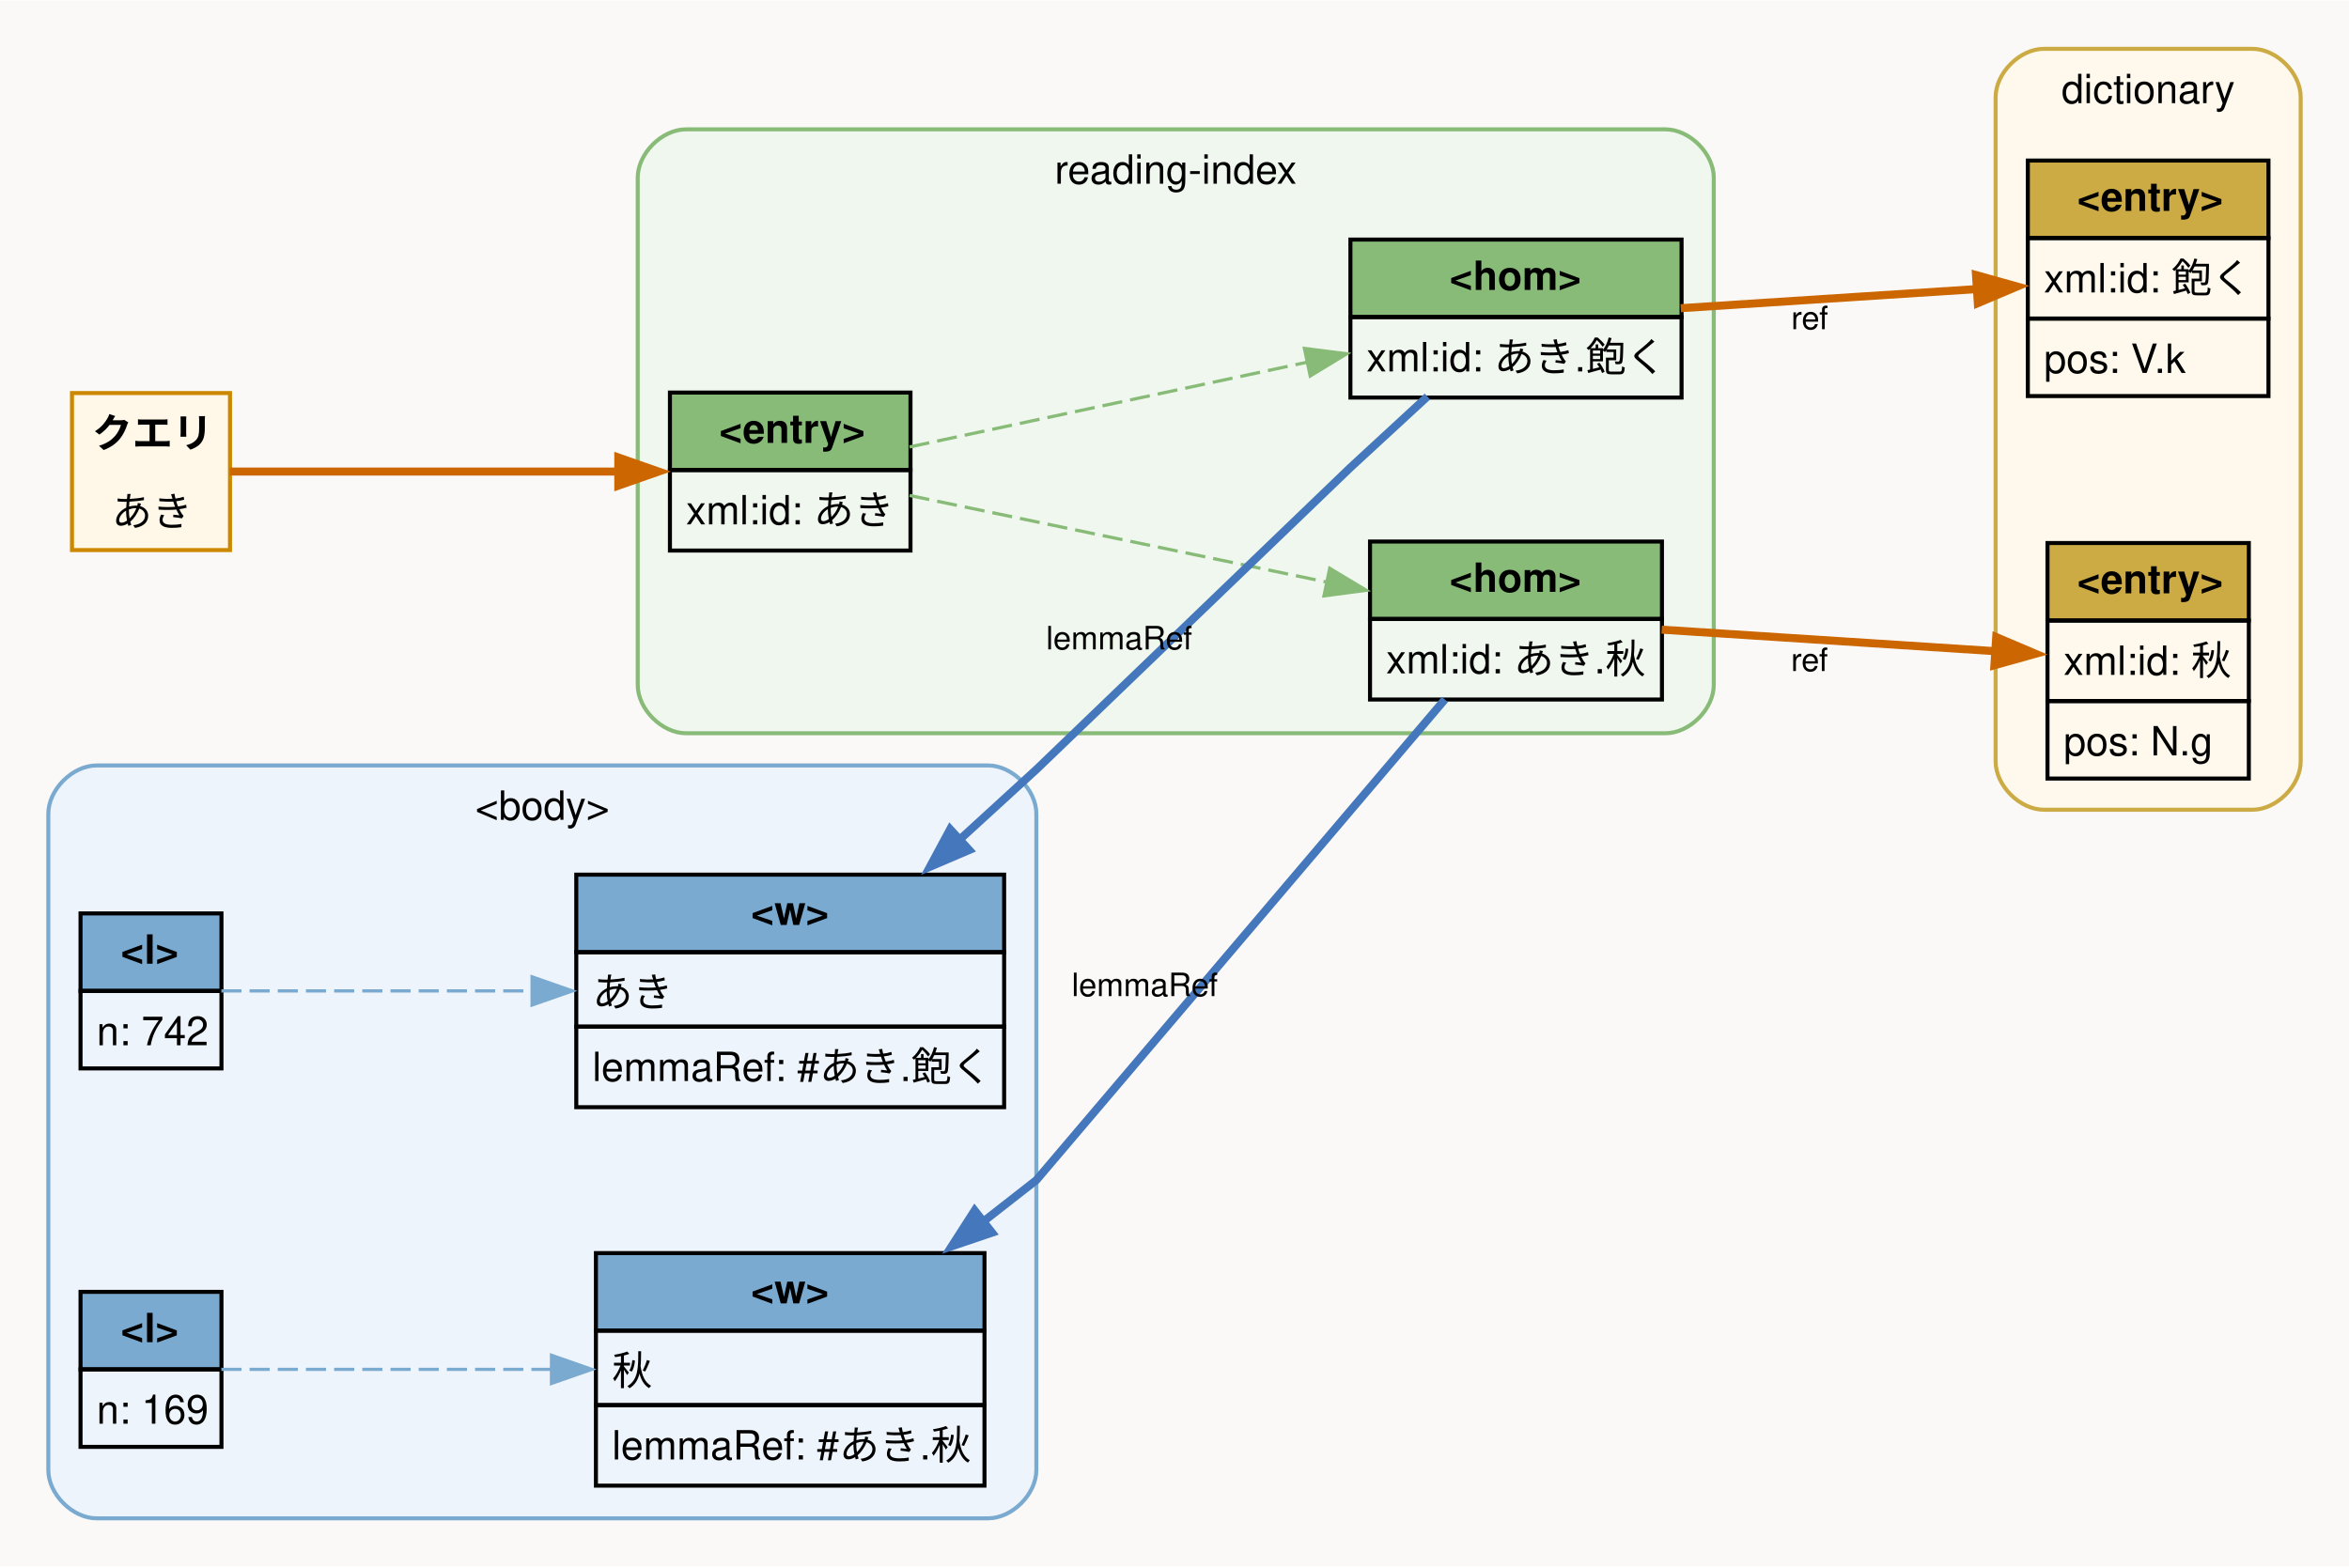
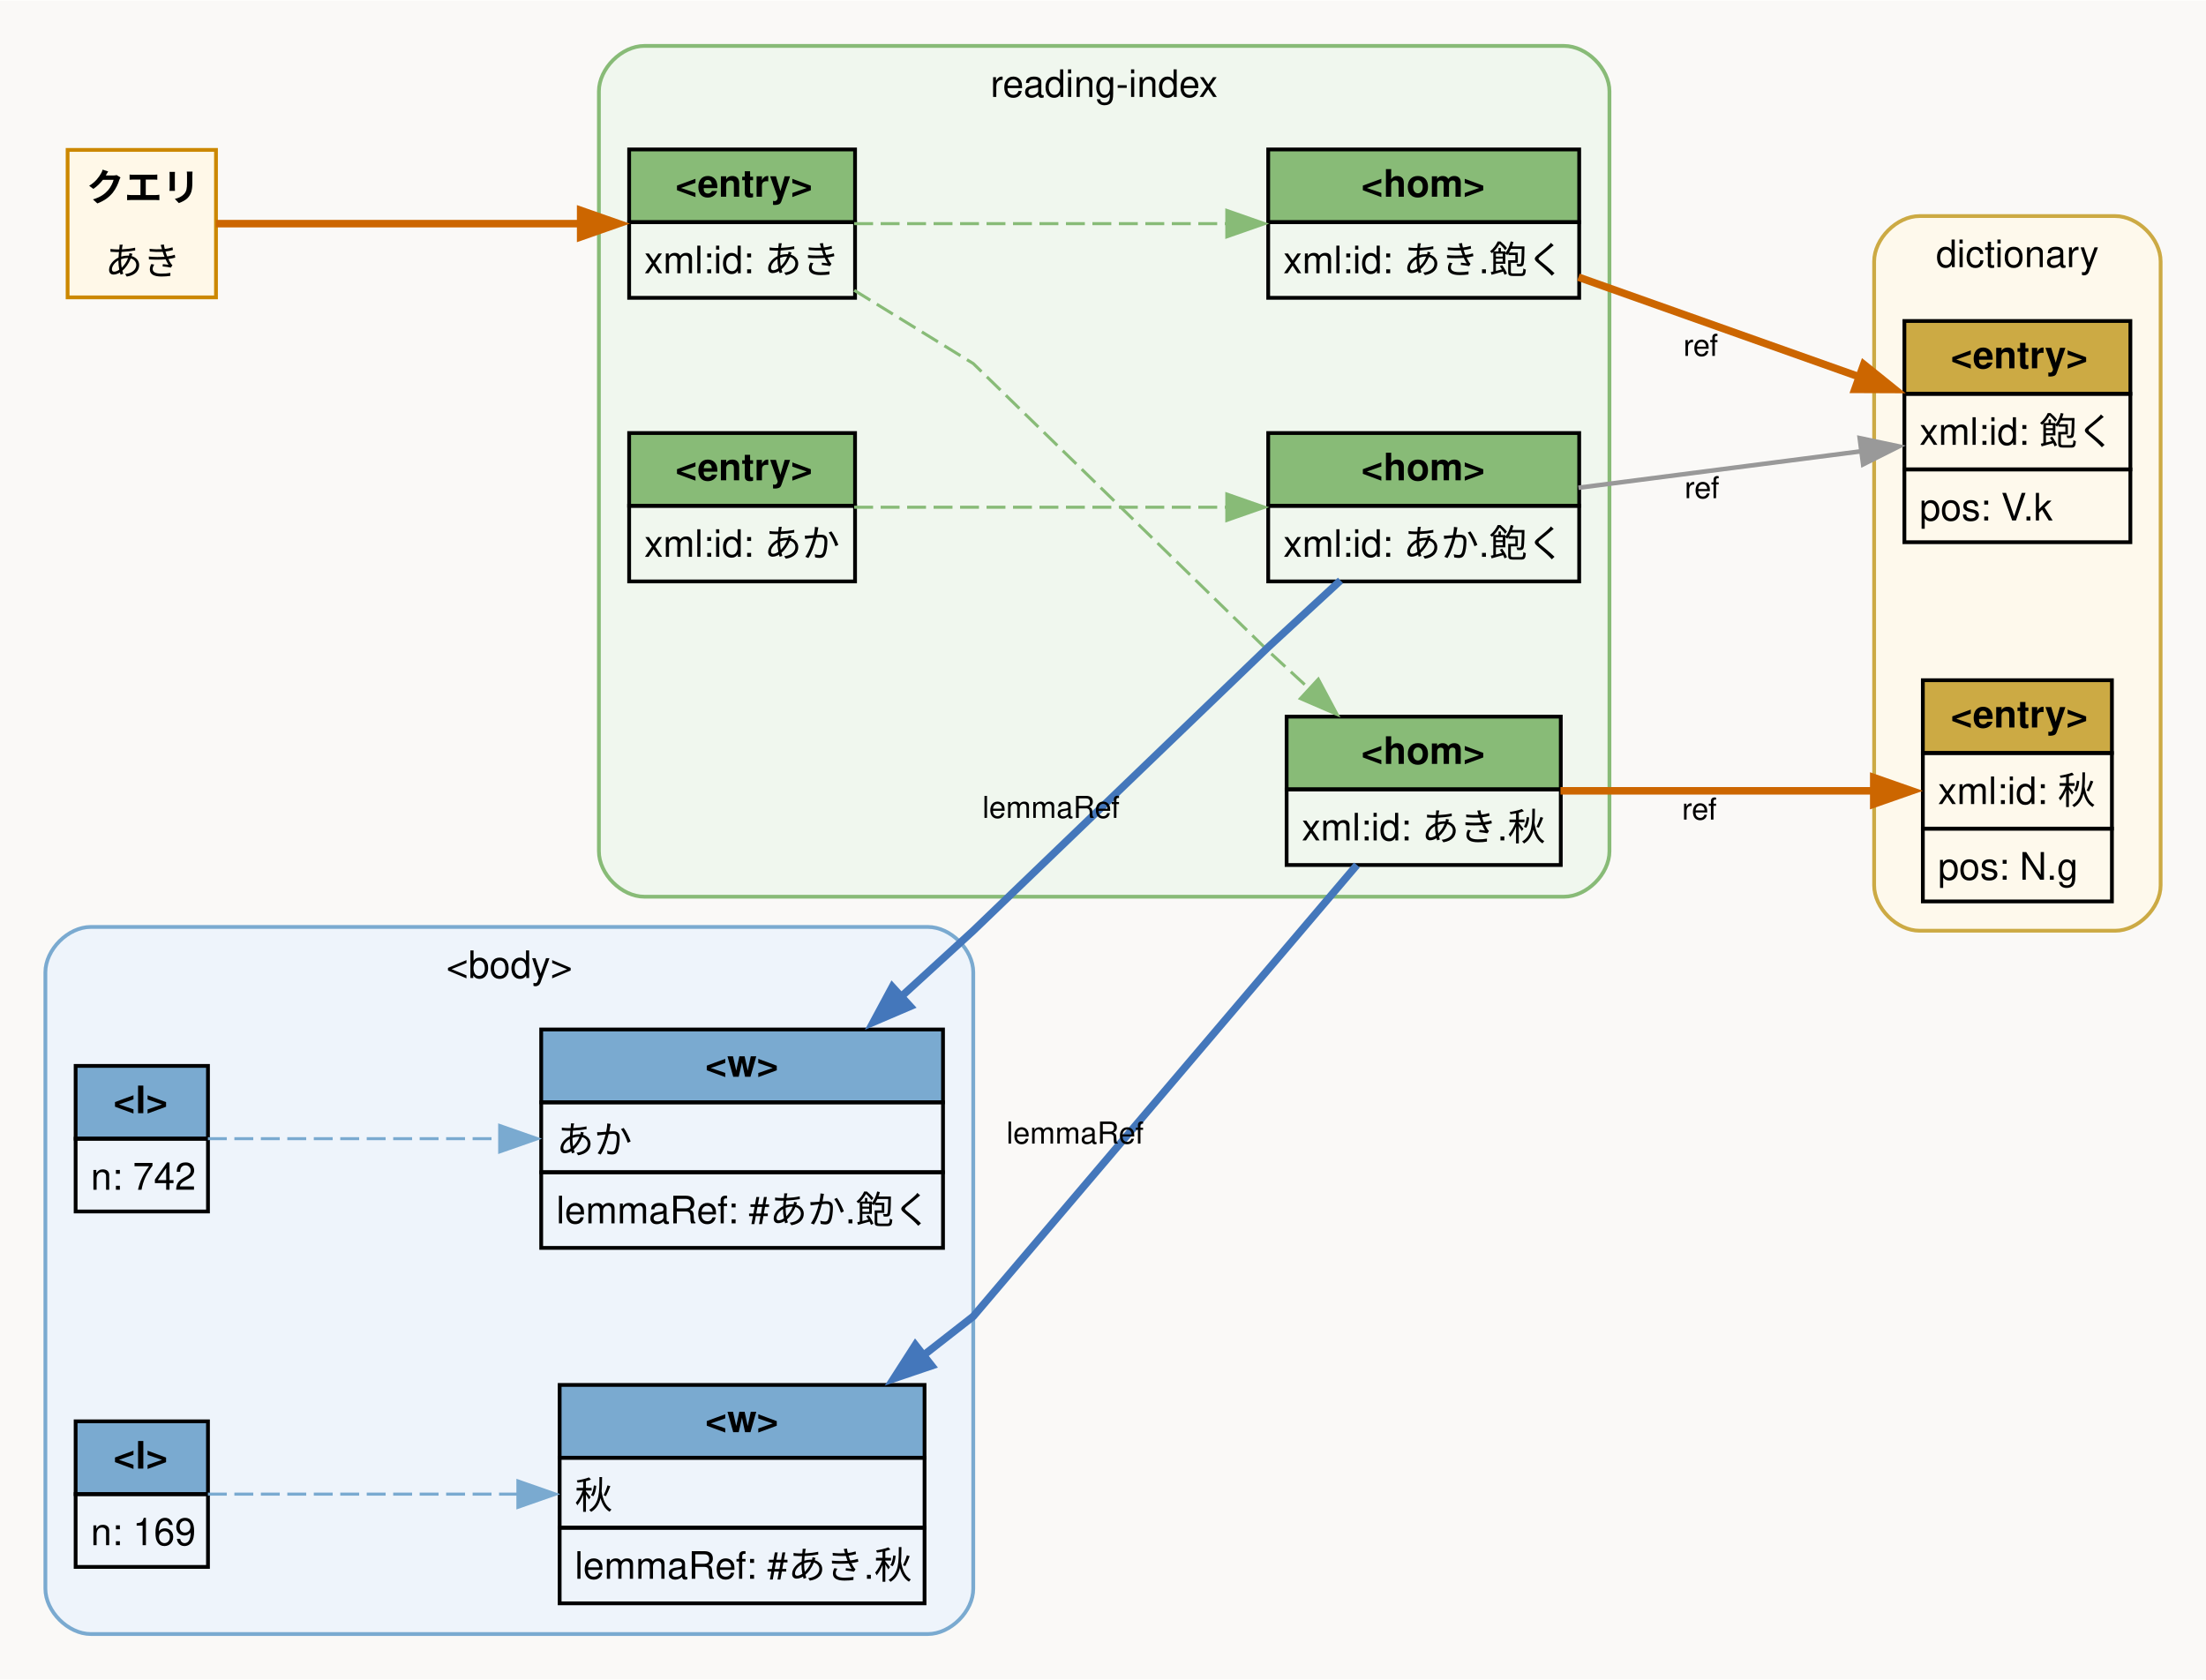
- <svg xmlns="http://www.w3.org/2000/svg" width="583pt" height="389pt" viewBox="0.00 0.00 583.38 389.00">
-   <g id="graph0" class="graph" transform="scale(1 1) rotate(0) translate(4 385)">
-     <polygon fill="#faf9f7" stroke="none" points="-4,4 -4,-385 579.38,-385 579.38,4 -4,4" />
+ <svg xmlns="http://www.w3.org/2000/svg" width="583pt" height="444pt" viewBox="0.00 0.00 583.38 444.00">
+   <g id="graph0" class="graph" transform="scale(1 1) rotate(0) translate(4 440)">
+     <polygon fill="#faf9f7" stroke="none" points="-4,4 -4,-440 579.38,-440 579.38,4 -4,4" />
    <g id="clust1" class="cluster">
-       <path fill="#f0f7ee" stroke="#88bb77" d="M166.38,-203C166.38,-203 409.62,-203 409.62,-203 415.62,-203 421.62,-209 421.62,-215 421.62,-215 421.62,-341 421.62,-341 421.62,-347 415.62,-353 409.62,-353 409.62,-353 166.38,-353 166.38,-353 160.38,-353 154.38,-347 154.38,-341 154.38,-341 154.38,-215 154.38,-215 154.38,-209 160.38,-203 166.38,-203" />
-       <text text-anchor="middle" x="288" y="-339.5" font-family="Helvetica,sans-Serif" font-size="10.00">reading-index</text>
+       <path fill="#f0f7ee" stroke="#88bb77" d="M166.38,-203C166.38,-203 409.62,-203 409.62,-203 415.62,-203 421.62,-209 421.62,-215 421.62,-215 421.62,-416 421.62,-416 421.62,-422 415.62,-428 409.62,-428 409.62,-428 166.38,-428 166.38,-428 160.38,-428 154.38,-422 154.38,-416 154.38,-416 154.38,-215 154.38,-215 154.38,-209 160.38,-203 166.38,-203" />
+       <text text-anchor="middle" x="288" y="-414.5" font-family="Helvetica,sans-Serif" font-size="10.00">reading-index</text>
    </g>
    <g id="clust2" class="cluster">
-       <path fill="#fef9ec" stroke="#ccaa44" d="M503.62,-184C503.62,-184 555.38,-184 555.38,-184 561.38,-184 567.38,-190 567.38,-196 567.38,-196 567.38,-361 567.38,-361 567.38,-367 561.38,-373 555.38,-373 555.38,-373 503.62,-373 503.62,-373 497.62,-373 491.62,-367 491.62,-361 491.62,-361 491.62,-196 491.62,-196 491.62,-190 497.62,-184 503.62,-184" />
-       <text text-anchor="middle" x="529.5" y="-359.5" font-family="Helvetica,sans-Serif" font-size="10.00">dictionary</text>
+       <path fill="#fef9ec" stroke="#ccaa44" d="M503.62,-194C503.62,-194 555.38,-194 555.38,-194 561.38,-194 567.38,-200 567.38,-206 567.38,-206 567.38,-371 567.38,-371 567.38,-377 561.38,-383 555.38,-383 555.38,-383 503.62,-383 503.62,-383 497.62,-383 491.62,-377 491.62,-371 491.62,-371 491.62,-206 491.62,-206 491.62,-200 497.62,-194 503.62,-194" />
+       <text text-anchor="middle" x="529.5" y="-369.5" font-family="Helvetica,sans-Serif" font-size="10.00">dictionary</text>
    </g>
    <g id="clust3" class="cluster">
      <path fill="#eef4fb" stroke="#7aaad0" d="M20,-8C20,-8 241.38,-8 241.38,-8 247.38,-8 253.38,-14 253.38,-20 253.38,-20 253.38,-183 253.38,-183 253.38,-189 247.38,-195 241.38,-195 241.38,-195 20,-195 20,-195 14,-195 8,-189 8,-183 8,-183 8,-20 8,-20 8,-14 14,-8 20,-8" />
      <text text-anchor="middle" x="130.69" y="-181.5" font-family="Helvetica,sans-Serif" font-size="10.00">&lt;body&gt;</text>
    </g>
    <g id="node1" class="node">
-       <polygon fill="#fff8e8" stroke="none" points="13.88,-248.5 13.88,-287.5 53.12,-287.5 53.12,-248.5 13.88,-248.5" />
-       <text text-anchor="start" x="18.88" y="-274" font-family="Helvetica,sans-Serif" font-weight="bold" font-size="10.00">クエリ</text>
-       <text text-anchor="start" x="23.75" y="-254.5" font-family="Helvetica,sans-Serif" font-size="10.00">あき</text>
-       <polygon fill="none" stroke="#cc8800" points="13.88,-248.5 13.88,-287.5 53.12,-287.5 53.12,-248.5 13.88,-248.5" />
+       <polygon fill="#fff8e8" stroke="none" points="13.88,-361.5 13.88,-400.5 53.12,-400.5 53.12,-361.5 13.88,-361.5" />
+       <text text-anchor="start" x="18.88" y="-387" font-family="Helvetica,sans-Serif" font-weight="bold" font-size="10.00">クエリ</text>
+       <text text-anchor="start" x="23.75" y="-367.5" font-family="Helvetica,sans-Serif" font-size="10.00">あき</text>
+       <polygon fill="none" stroke="#cc8800" points="13.88,-361.5 13.88,-400.5 53.12,-400.5 53.12,-361.5 13.88,-361.5" />
    </g>
    <g id="node2" class="node">
-       <polygon fill="#88bb77" stroke="none" points="162.38,-268.38 162.38,-287.62 222.12,-287.62 222.12,-268.38 162.38,-268.38" />
-       <polygon fill="none" stroke="black" points="162.38,-268.38 162.38,-287.62 222.12,-287.62 222.12,-268.38 162.38,-268.38" />
-       <text text-anchor="start" x="174.62" y="-275.12" font-family="Helvetica,sans-Serif" font-weight="bold" font-size="10.00">&lt;entry&gt;</text>
-       <polygon fill="none" stroke="black" points="162.38,-248.38 162.38,-268.38 222.12,-268.38 222.12,-248.38 162.38,-248.38" />
-       <text text-anchor="start" x="166.38" y="-254.88" font-family="Helvetica,sans-Serif" font-size="10.00">xml:id: あき</text>
+       <polygon fill="#88bb77" stroke="none" points="162.38,-381.38 162.38,-400.62 222.12,-400.62 222.12,-381.38 162.38,-381.38" />
+       <polygon fill="none" stroke="black" points="162.38,-381.38 162.38,-400.62 222.12,-400.62 222.12,-381.38 162.38,-381.38" />
+       <text text-anchor="start" x="174.62" y="-388.12" font-family="Helvetica,sans-Serif" font-weight="bold" font-size="10.00">&lt;entry&gt;</text>
+       <polygon fill="none" stroke="black" points="162.38,-361.38 162.38,-381.38 222.12,-381.38 222.12,-361.38 162.38,-361.38" />
+       <text text-anchor="start" x="166.38" y="-367.88" font-family="Helvetica,sans-Serif" font-size="10.00">xml:id: あき</text>
    </g>
-     <g id="edge5" class="edge">
-       <path fill="none" stroke="#cc6600" stroke-width="2" d="M53.1,-268C76.8,-268 118.45,-268 149.85,-268" />
-       <polygon fill="#cc6600" stroke="#cc6600" stroke-width="2" points="149.56,-271.5 159.56,-268 149.56,-264.5 149.56,-271.5" />
+     <g id="edge6" class="edge">
+       <path fill="none" stroke="#cc6600" stroke-width="2" d="M53.1,-381C76.8,-381 118.45,-381 149.85,-381" />
+       <polygon fill="#cc6600" stroke="#cc6600" stroke-width="2" points="149.56,-384.5 159.56,-381 149.56,-377.5 149.56,-384.5" />
    </g>
    <g id="node3" class="node">
      <polygon fill="#88bb77" stroke="none" points="336.25,-231.38 336.25,-250.62 408.75,-250.62 408.75,-231.38 336.25,-231.38" />
      <polygon fill="none" stroke="black" points="336.25,-231.38 336.25,-250.62 408.75,-250.62 408.75,-231.38 336.25,-231.38" />
      <text text-anchor="start" x="356" y="-238.12" font-family="Helvetica,sans-Serif" font-weight="bold" font-size="10.00">&lt;hom&gt;</text>
      <polygon fill="none" stroke="black" points="336.25,-211.38 336.25,-231.38 408.75,-231.38 408.75,-211.38 336.25,-211.38" />
      <text text-anchor="start" x="340.25" y="-217.88" font-family="Helvetica,sans-Serif" font-size="10.00">xml:id: あき.秋</text>
    </g>
    <g id="edge1" class="edge">
-       <path fill="none" stroke="#88bb77" stroke-width="0.8" stroke-dasharray="5,2" d="M221.89,-262.06C249.92,-256.24 293.06,-247.28 325.82,-240.48" />
-       <polygon fill="#88bb77" stroke="#88bb77" stroke-width="0.8" points="326.24,-243.97 335.32,-238.51 324.81,-237.12 326.24,-243.97" />
+       <path fill="none" stroke="#88bb77" stroke-width="0.8" stroke-dasharray="5,2" d="M221.9,-363.37C237.39,-353.84 253.38,-344 253.38,-344 253.38,-344 331.38,-268 331.38,-268 331.38,-268 336.24,-263.52 342.58,-257.67" />
+       <polygon fill="#88bb77" stroke="#88bb77" stroke-width="0.8" points="344.63,-260.54 349.61,-251.19 339.88,-255.39 344.63,-260.54" />
    </g>
    <g id="node4" class="node">
+       <polygon fill="#88bb77" stroke="none" points="331.38,-381.38 331.38,-400.62 413.62,-400.62 413.62,-381.38 331.38,-381.38" />
+       <polygon fill="none" stroke="black" points="331.38,-381.38 331.38,-400.62 413.62,-400.62 413.62,-381.38 331.38,-381.38" />
+       <text text-anchor="start" x="356" y="-388.12" font-family="Helvetica,sans-Serif" font-weight="bold" font-size="10.00">&lt;hom&gt;</text>
+       <polygon fill="none" stroke="black" points="331.38,-361.38 331.38,-381.38 413.62,-381.38 413.62,-361.38 331.38,-361.38" />
+       <text text-anchor="start" x="335.38" y="-367.88" font-family="Helvetica,sans-Serif" font-size="10.00">xml:id: あき.飽く</text>
+     </g>
+     <g id="edge2" class="edge">
+       <path fill="none" stroke="#88bb77" stroke-width="0.8" stroke-dasharray="5,2" d="M221.89,-381C248.47,-381 288.66,-381 320.69,-381" />
+       <polygon fill="#88bb77" stroke="#88bb77" stroke-width="0.8" points="320.43,-384.5 330.43,-381 320.43,-377.5 320.43,-384.5" />
+     </g>
+     <g id="node7" class="node">
+       <polygon fill="#ccaa44" stroke="none" points="504.5,-241 504.5,-260.25 554.5,-260.25 554.5,-241 504.5,-241" />
+       <polygon fill="none" stroke="black" points="504.5,-241 504.5,-260.25 554.5,-260.25 554.5,-241 504.5,-241" />
+       <text text-anchor="start" x="511.88" y="-247.75" font-family="Helvetica,sans-Serif" font-weight="bold" font-size="10.00">&lt;entry&gt;</text>
+       <polygon fill="none" stroke="black" points="504.5,-221 504.5,-241 554.5,-241 554.5,-221 504.5,-221" />
+       <text text-anchor="start" x="508.5" y="-227.5" font-family="Helvetica,sans-Serif" font-size="10.00">xml:id: 秋</text>
+       <polygon fill="none" stroke="black" points="504.5,-201.75 504.5,-221 554.5,-221 554.5,-201.75 504.5,-201.75" />
+       <text text-anchor="start" x="508.5" y="-207.5" font-family="Helvetica,sans-Serif" font-size="10.00">pos: N.g</text>
+     </g>
+     <g id="edge7" class="edge">
+       <path fill="none" stroke="#cc6600" stroke-width="2" d="M408.67,-231C433.51,-231 466.7,-231 491.86,-231" />
+       <polygon fill="#cc6600" stroke="#cc6600" stroke-width="2" points="491.52,-234.5 501.52,-231 491.52,-227.5 491.52,-234.5" />
+       <text text-anchor="middle" x="445.39" y="-223.4" font-family="Helvetica,sans-Serif" font-size="8.00">ref</text>
+     </g>
+     <g id="node8" class="node">
+       <polygon fill="#ccaa44" stroke="none" points="499.62,-336 499.62,-355.25 559.38,-355.25 559.38,-336 499.62,-336" />
+       <polygon fill="none" stroke="black" points="499.62,-336 499.62,-355.25 559.38,-355.25 559.38,-336 499.62,-336" />
+       <text text-anchor="start" x="511.88" y="-342.75" font-family="Helvetica,sans-Serif" font-weight="bold" font-size="10.00">&lt;entry&gt;</text>
+       <polygon fill="none" stroke="black" points="499.62,-316 499.62,-336 559.38,-336 559.38,-316 499.62,-316" />
+       <text text-anchor="start" x="503.62" y="-322.5" font-family="Helvetica,sans-Serif" font-size="10.00">xml:id: 飽く</text>
+       <polygon fill="none" stroke="black" points="499.62,-296.75 499.62,-316 559.38,-316 559.38,-296.75 499.62,-296.75" />
+       <text text-anchor="start" x="503.62" y="-302.5" font-family="Helvetica,sans-Serif" font-size="10.00">pos: V.k</text>
+     </g>
+     <g id="edge8" class="edge">
+       <path fill="none" stroke="#cc6600" stroke-width="2" d="M413.42,-366.84C436.27,-358.73 464.88,-348.57 487.86,-340.42" />
+       <polygon fill="#cc6600" stroke="#cc6600" stroke-width="2" points="488.87,-343.78 497.12,-337.14 486.52,-337.18 488.87,-343.78" />
+       <text text-anchor="middle" x="445.76" y="-346.03" font-family="Helvetica,sans-Serif" font-size="8.00">ref</text>
+     </g>
+     <g id="node5" class="node">
+       <polygon fill="#88bb77" stroke="none" points="162.38,-306.38 162.38,-325.62 222.12,-325.62 222.12,-306.38 162.38,-306.38" />
+       <polygon fill="none" stroke="black" points="162.38,-306.38 162.38,-325.62 222.12,-325.62 222.12,-306.38 162.38,-306.38" />
+       <text text-anchor="start" x="174.62" y="-313.12" font-family="Helvetica,sans-Serif" font-weight="bold" font-size="10.00">&lt;entry&gt;</text>
+       <polygon fill="none" stroke="black" points="162.38,-286.38 162.38,-306.38 222.12,-306.38 222.12,-286.38 162.38,-286.38" />
+       <text text-anchor="start" x="166.38" y="-292.88" font-family="Helvetica,sans-Serif" font-size="10.00">xml:id: あか</text>
+     </g>
+     <g id="node6" class="node">
      <polygon fill="#88bb77" stroke="none" points="331.38,-306.38 331.38,-325.62 413.62,-325.62 413.62,-306.38 331.38,-306.38" />
      <polygon fill="none" stroke="black" points="331.38,-306.38 331.38,-325.62 413.62,-325.62 413.62,-306.38 331.38,-306.38" />
      <text text-anchor="start" x="356" y="-313.12" font-family="Helvetica,sans-Serif" font-weight="bold" font-size="10.00">&lt;hom&gt;</text>
      <polygon fill="none" stroke="black" points="331.38,-286.38 331.38,-306.38 413.62,-306.38 413.62,-286.38 331.38,-286.38" />
-       <text text-anchor="start" x="335.38" y="-292.88" font-family="Helvetica,sans-Serif" font-size="10.00">xml:id: あき.飽く</text>
+       <text text-anchor="start" x="335.38" y="-292.88" font-family="Helvetica,sans-Serif" font-size="10.00">xml:id: あか.飽く</text>
    </g>
-     <g id="edge2" class="edge">
-       <path fill="none" stroke="#88bb77" stroke-width="0.8" stroke-dasharray="5,2" d="M221.89,-274.11C248.47,-279.77 288.66,-288.34 320.69,-295.17" />
-       <polygon fill="#88bb77" stroke="#88bb77" stroke-width="0.8" points="319.95,-298.59 330.46,-297.25 321.4,-291.74 319.95,-298.59" />
+     <g id="edge3" class="edge">
+       <path fill="none" stroke="#88bb77" stroke-width="0.8" stroke-dasharray="5,2" d="M221.89,-306C248.47,-306 288.66,-306 320.69,-306" />
+       <polygon fill="#88bb77" stroke="#88bb77" stroke-width="0.8" points="320.43,-309.5 330.43,-306 320.43,-302.5 320.43,-309.5" />
    </g>
-     <g id="node5" class="node">
-       <polygon fill="#ccaa44" stroke="none" points="504.5,-231 504.5,-250.25 554.5,-250.25 554.5,-231 504.5,-231" />
-       <polygon fill="none" stroke="black" points="504.5,-231 504.5,-250.25 554.5,-250.25 554.5,-231 504.5,-231" />
-       <text text-anchor="start" x="511.88" y="-237.75" font-family="Helvetica,sans-Serif" font-weight="bold" font-size="10.00">&lt;entry&gt;</text>
-       <polygon fill="none" stroke="black" points="504.5,-211 504.5,-231 554.5,-231 554.5,-211 504.5,-211" />
-       <text text-anchor="start" x="508.5" y="-217.5" font-family="Helvetica,sans-Serif" font-size="10.00">xml:id: 秋</text>
-       <polygon fill="none" stroke="black" points="504.5,-191.75 504.5,-211 554.5,-211 554.5,-191.75 504.5,-191.75" />
-       <text text-anchor="start" x="508.5" y="-197.5" font-family="Helvetica,sans-Serif" font-size="10.00">pos: N.g</text>
+     <g id="edge9" class="edge">
+       <path fill="none" stroke="#999999" stroke-width="1.2" d="M413.42,-311.15C436.48,-314.13 465.41,-317.86 488.5,-320.84" />
+       <polygon fill="#999999" stroke="#999999" stroke-width="1.2" points="487.8,-324.28 498.17,-322.09 488.7,-317.34 487.8,-324.28" />
+       <text text-anchor="middle" x="446.08" y="-308.39" font-family="Helvetica,sans-Serif" font-size="8.00">ref</text>
    </g>
-     <g id="edge6" class="edge">
-       <path fill="none" stroke="#cc6600" stroke-width="2" d="M408.67,-228.73C433.51,-227.13 466.7,-224.99 491.86,-223.36" />
-       <polygon fill="#cc6600" stroke="#cc6600" stroke-width="2" points="491.77,-226.88 501.53,-222.74 491.32,-219.89 491.77,-226.88" />
-       <text text-anchor="middle" x="445.39" y="-218.45" font-family="Helvetica,sans-Serif" font-size="8.00">ref</text>
-     </g>
-     <g id="node6" class="node">
-       <polygon fill="#ccaa44" stroke="none" points="499.62,-326 499.62,-345.25 559.38,-345.25 559.38,-326 499.62,-326" />
-       <polygon fill="none" stroke="black" points="499.62,-326 499.62,-345.25 559.38,-345.25 559.38,-326 499.62,-326" />
-       <text text-anchor="start" x="511.88" y="-332.75" font-family="Helvetica,sans-Serif" font-weight="bold" font-size="10.00">&lt;entry&gt;</text>
-       <polygon fill="none" stroke="black" points="499.62,-306 499.62,-326 559.38,-326 559.38,-306 499.62,-306" />
-       <text text-anchor="start" x="503.62" y="-312.5" font-family="Helvetica,sans-Serif" font-size="10.00">xml:id: 飽く</text>
-       <polygon fill="none" stroke="black" points="499.62,-286.75 499.62,-306 559.38,-306 559.38,-286.75 499.62,-286.75" />
-       <text text-anchor="start" x="503.62" y="-292.5" font-family="Helvetica,sans-Serif" font-size="10.00">pos: V.k</text>
-     </g>
-     <g id="edge7" class="edge">
-       <path fill="none" stroke="#cc6600" stroke-width="2" d="M413.42,-308.58C436.06,-310.04 464.35,-311.86 487.22,-313.34" />
-       <polygon fill="#cc6600" stroke="#cc6600" stroke-width="2" points="486.75,-316.81 496.95,-313.96 487.2,-309.83 486.75,-316.81" />
-       <text text-anchor="middle" x="445.44" y="-303.36" font-family="Helvetica,sans-Serif" font-size="8.00">ref</text>
-     </g>
-     <g id="node7" class="node">
+     <g id="node9" class="node">
      <polygon fill="#7aaad0" stroke="none" points="16,-45 16,-64.25 51,-64.25 51,-45 16,-45" />
      <polygon fill="none" stroke="black" points="16,-45 16,-64.25 51,-64.25 51,-45 16,-45" />
      <text text-anchor="start" x="26" y="-51.75" font-family="Helvetica,sans-Serif" font-weight="bold" font-size="10.00">&lt;l&gt;</text>
      <polygon fill="none" stroke="black" points="16,-25.75 16,-45 51,-45 51,-25.75 16,-25.75" />
      <text text-anchor="start" x="20" y="-31.5" font-family="Helvetica,sans-Serif" font-size="10.00">n: 169</text>
    </g>
-     <g id="node8" class="node">
+     <g id="node10" class="node">
      <polygon fill="#7aaad0" stroke="none" points="144,-54.62 144,-73.88 240.5,-73.88 240.5,-54.62 144,-54.62" />
      <polygon fill="none" stroke="black" points="144,-54.62 144,-73.88 240.5,-73.88 240.5,-54.62 144,-54.62" />
      <text text-anchor="start" x="182.5" y="-61.38" font-family="Helvetica,sans-Serif" font-weight="bold" font-size="10.00">&lt;w&gt;</text>
      <polygon fill="none" stroke="black" points="144,-36.12 144,-54.62 240.5,-54.62 240.5,-36.12 144,-36.12" />
      <text text-anchor="start" x="148" y="-41.12" font-family="Helvetica,sans-Serif" font-size="10.00">秋</text>
      <polygon fill="none" stroke="black" points="144,-16.12 144,-36.12 240.5,-36.12 240.5,-16.12 144,-16.12" />
      <text text-anchor="start" x="148" y="-22.62" font-family="Helvetica,sans-Serif" font-size="10.00">lemmaRef: #あき.秋</text>
    </g>
-     <g id="edge3" class="edge">
+     <g id="edge4" class="edge">
      <path fill="none" stroke="#7aaad0" stroke-width="0.8" stroke-dasharray="5,2" d="M50.98,-45C70.42,-45 103.83,-45 133.16,-45" />
      <polygon fill="#7aaad0" stroke="#7aaad0" stroke-width="0.8" points="132.96,-48.5 142.96,-45 132.96,-41.5 132.96,-48.5" />
    </g>
-     <g id="edge8" class="edge">
+     <g id="edge10" class="edge">
      <path fill="none" stroke="#4477bb" stroke-width="2" d="M240.18,-81.69C247.87,-87.69 253.38,-92 253.38,-92 253.38,-92 322.26,-173.06 354.83,-211.38" />
      <polygon fill="#4477bb" stroke="#4477bb" stroke-width="2" points="242.38,-78.96 232.34,-75.56 238.06,-84.47 242.38,-78.96" />
      <text text-anchor="middle" x="280.3" y="-137.71" font-family="Helvetica,sans-Serif" font-size="8.00">lemmaRef</text>
    </g>
-     <g id="node9" class="node">
+     <g id="node11" class="node">
      <polygon fill="#7aaad0" stroke="none" points="16,-139 16,-158.25 51,-158.25 51,-139 16,-139" />
      <polygon fill="none" stroke="black" points="16,-139 16,-158.25 51,-158.25 51,-139 16,-139" />
      <text text-anchor="start" x="26" y="-145.75" font-family="Helvetica,sans-Serif" font-weight="bold" font-size="10.00">&lt;l&gt;</text>
      <polygon fill="none" stroke="black" points="16,-119.75 16,-139 51,-139 51,-119.75 16,-119.75" />
      <text text-anchor="start" x="20" y="-125.5" font-family="Helvetica,sans-Serif" font-size="10.00">n: 742</text>
    </g>
-     <g id="node10" class="node">
+     <g id="node12" class="node">
      <polygon fill="#7aaad0" stroke="none" points="139.12,-148.62 139.12,-167.88 245.38,-167.88 245.38,-148.62 139.12,-148.62" />
      <polygon fill="none" stroke="black" points="139.12,-148.62 139.12,-167.88 245.38,-167.88 245.38,-148.62 139.12,-148.62" />
      <text text-anchor="start" x="182.5" y="-155.38" font-family="Helvetica,sans-Serif" font-weight="bold" font-size="10.00">&lt;w&gt;</text>
      <polygon fill="none" stroke="black" points="139.12,-130.12 139.12,-148.62 245.38,-148.62 245.38,-130.12 139.12,-130.12" />
-       <text text-anchor="start" x="143.12" y="-135.12" font-family="Helvetica,sans-Serif" font-size="10.00">あき</text>
+       <text text-anchor="start" x="143.12" y="-135.12" font-family="Helvetica,sans-Serif" font-size="10.00">あか</text>
      <polygon fill="none" stroke="black" points="139.12,-110.12 139.12,-130.12 245.38,-130.12 245.38,-110.12 139.12,-110.12" />
-       <text text-anchor="start" x="143.12" y="-116.62" font-family="Helvetica,sans-Serif" font-size="10.00">lemmaRef: #あき.飽く</text>
+       <text text-anchor="start" x="143.12" y="-116.62" font-family="Helvetica,sans-Serif" font-size="10.00">lemmaRef: #あか.飽く</text>
    </g>
-     <g id="edge4" class="edge">
+     <g id="edge5" class="edge">
      <path fill="none" stroke="#7aaad0" stroke-width="0.8" stroke-dasharray="5,2" d="M50.98,-139C69.37,-139 100.24,-139 128.34,-139" />
      <polygon fill="#7aaad0" stroke="#7aaad0" stroke-width="0.8" points="128.14,-142.5 138.14,-139 128.14,-135.5 128.14,-142.5" />
    </g>
-     <g id="edge9" class="edge">
+     <g id="edge11" class="edge">
      <path fill="none" stroke="#4477bb" stroke-width="2" d="M234.06,-176.33C244.77,-186.12 253.38,-194 253.38,-194 253.38,-194 331.38,-269 331.38,-269 331.38,-269 340.79,-277.68 350.5,-286.63" />
      <polygon fill="#4477bb" stroke="#4477bb" stroke-width="2" points="236.7,-174 226.95,-169.83 231.97,-179.16 236.7,-174" />
      <text text-anchor="middle" x="273.94" y="-223.84" font-family="Helvetica,sans-Serif" font-size="8.00">lemmaRef</text>
    </g>
  </g>
</svg>
